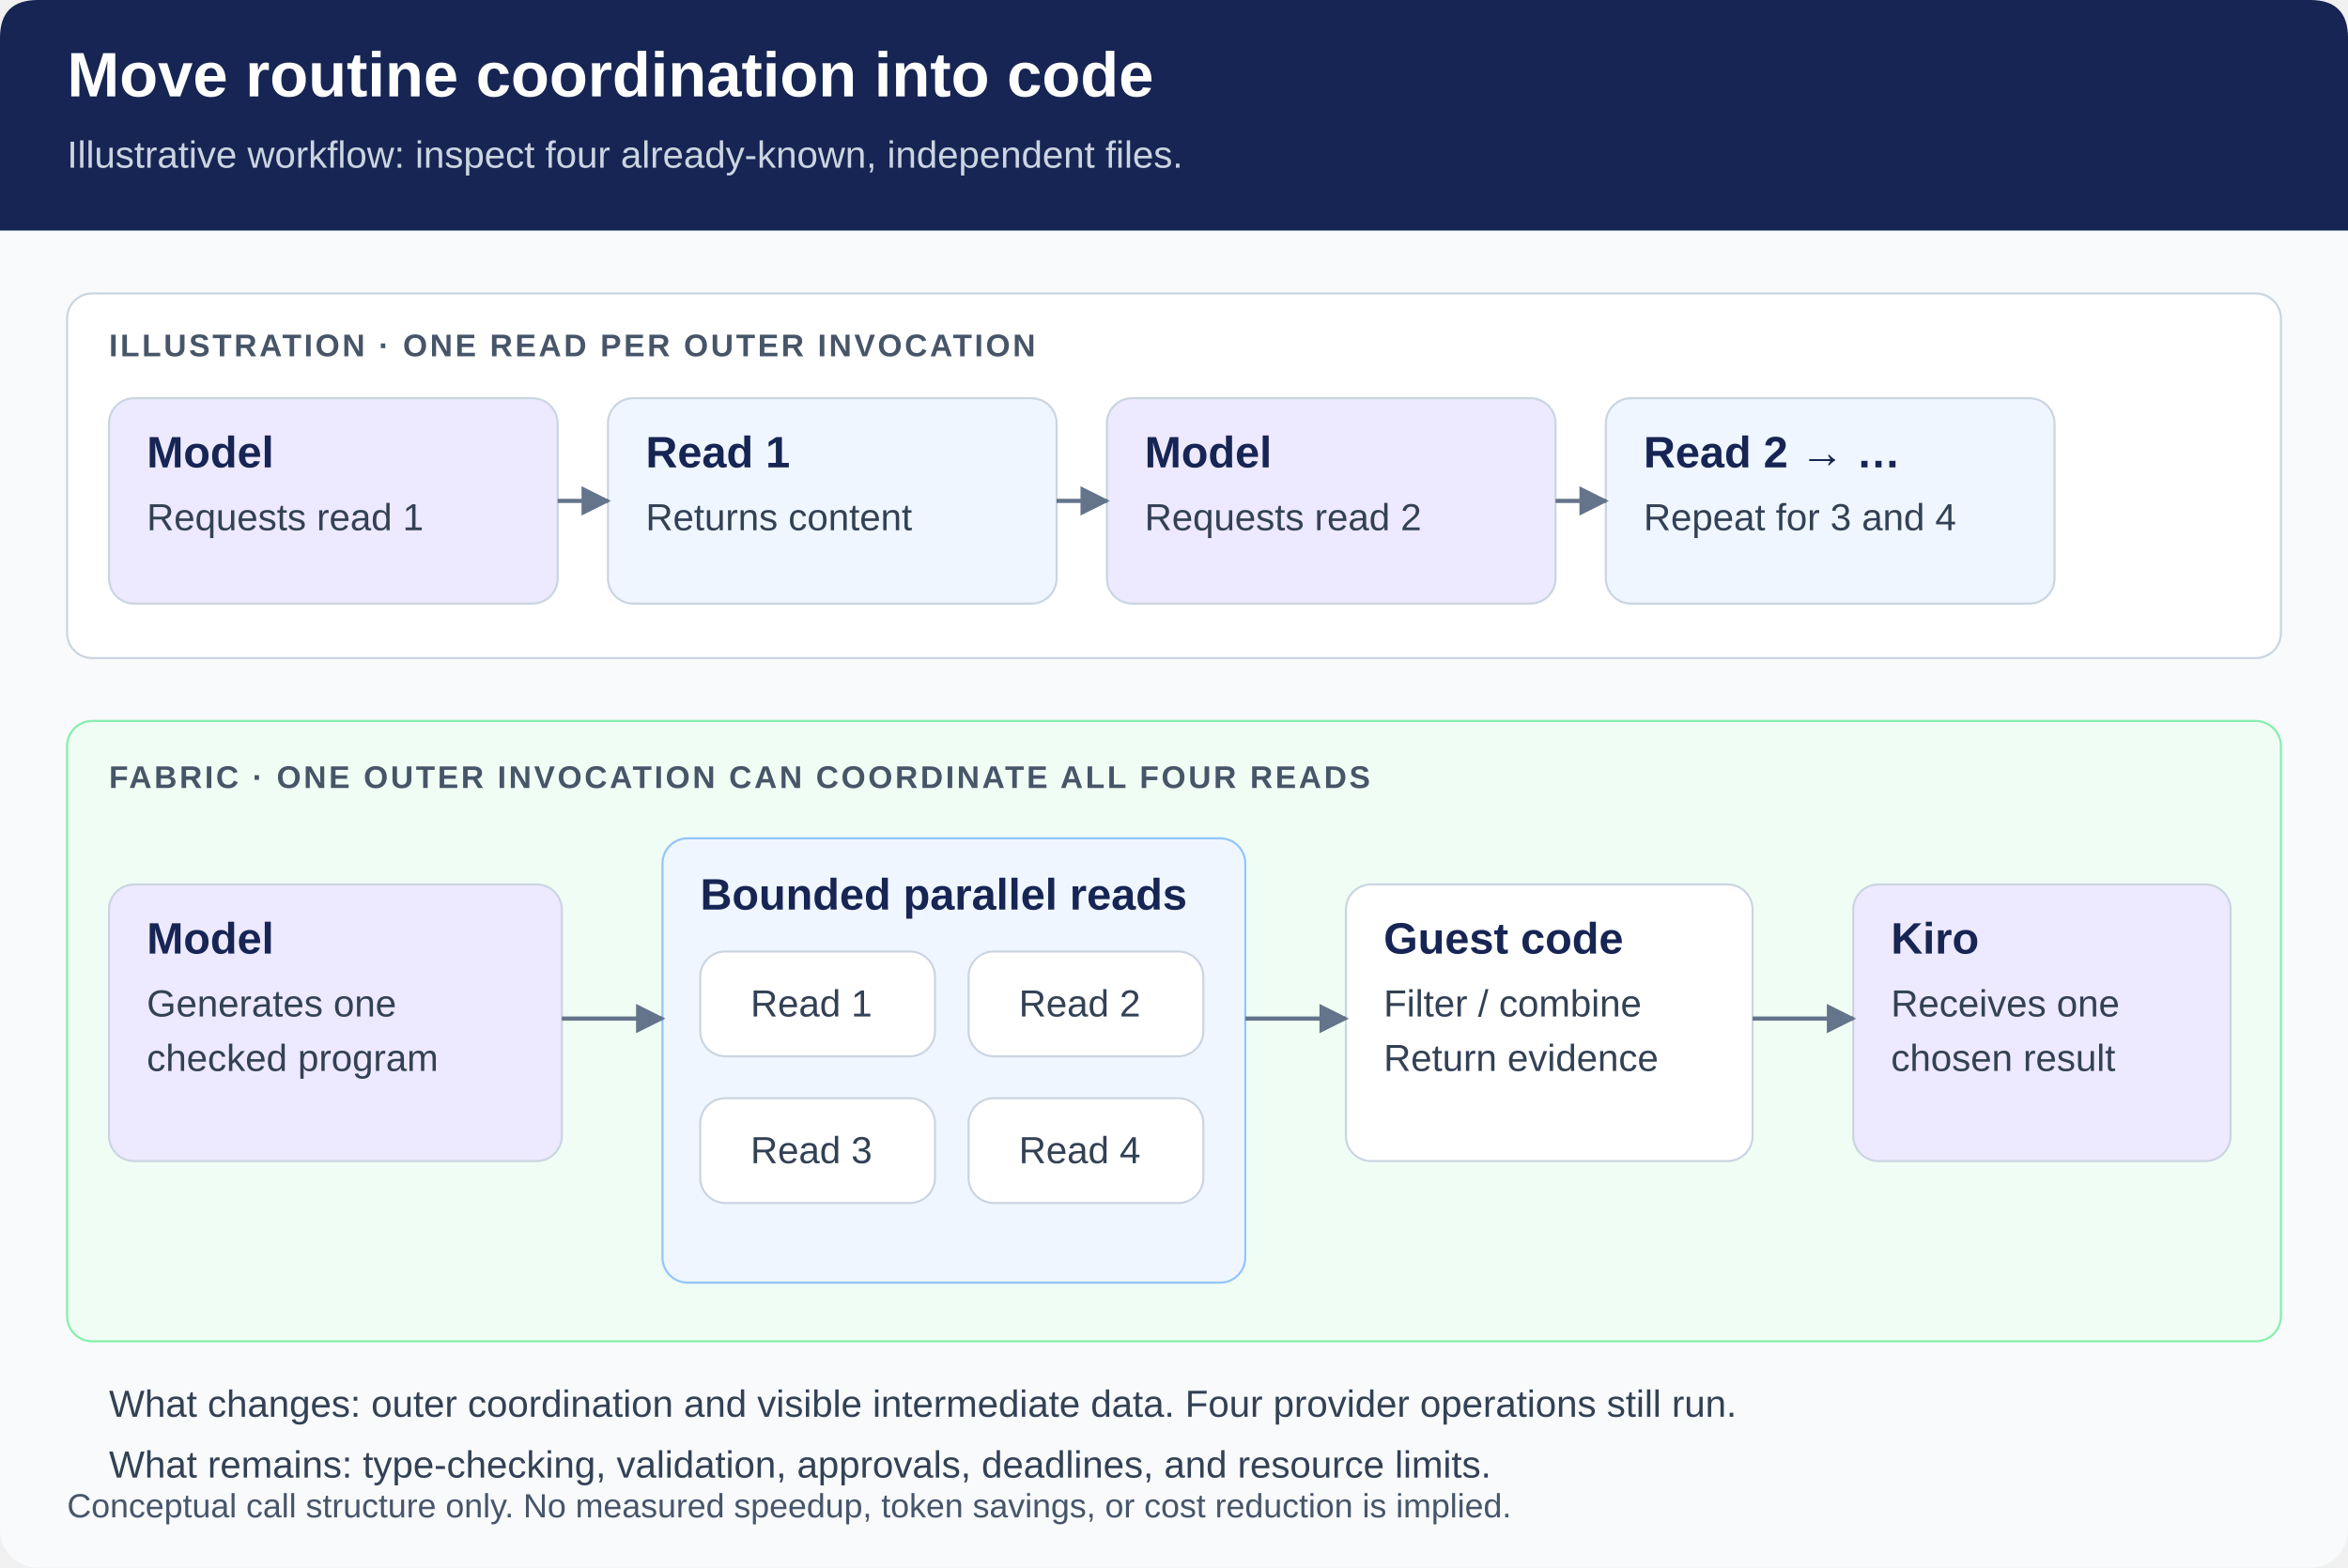
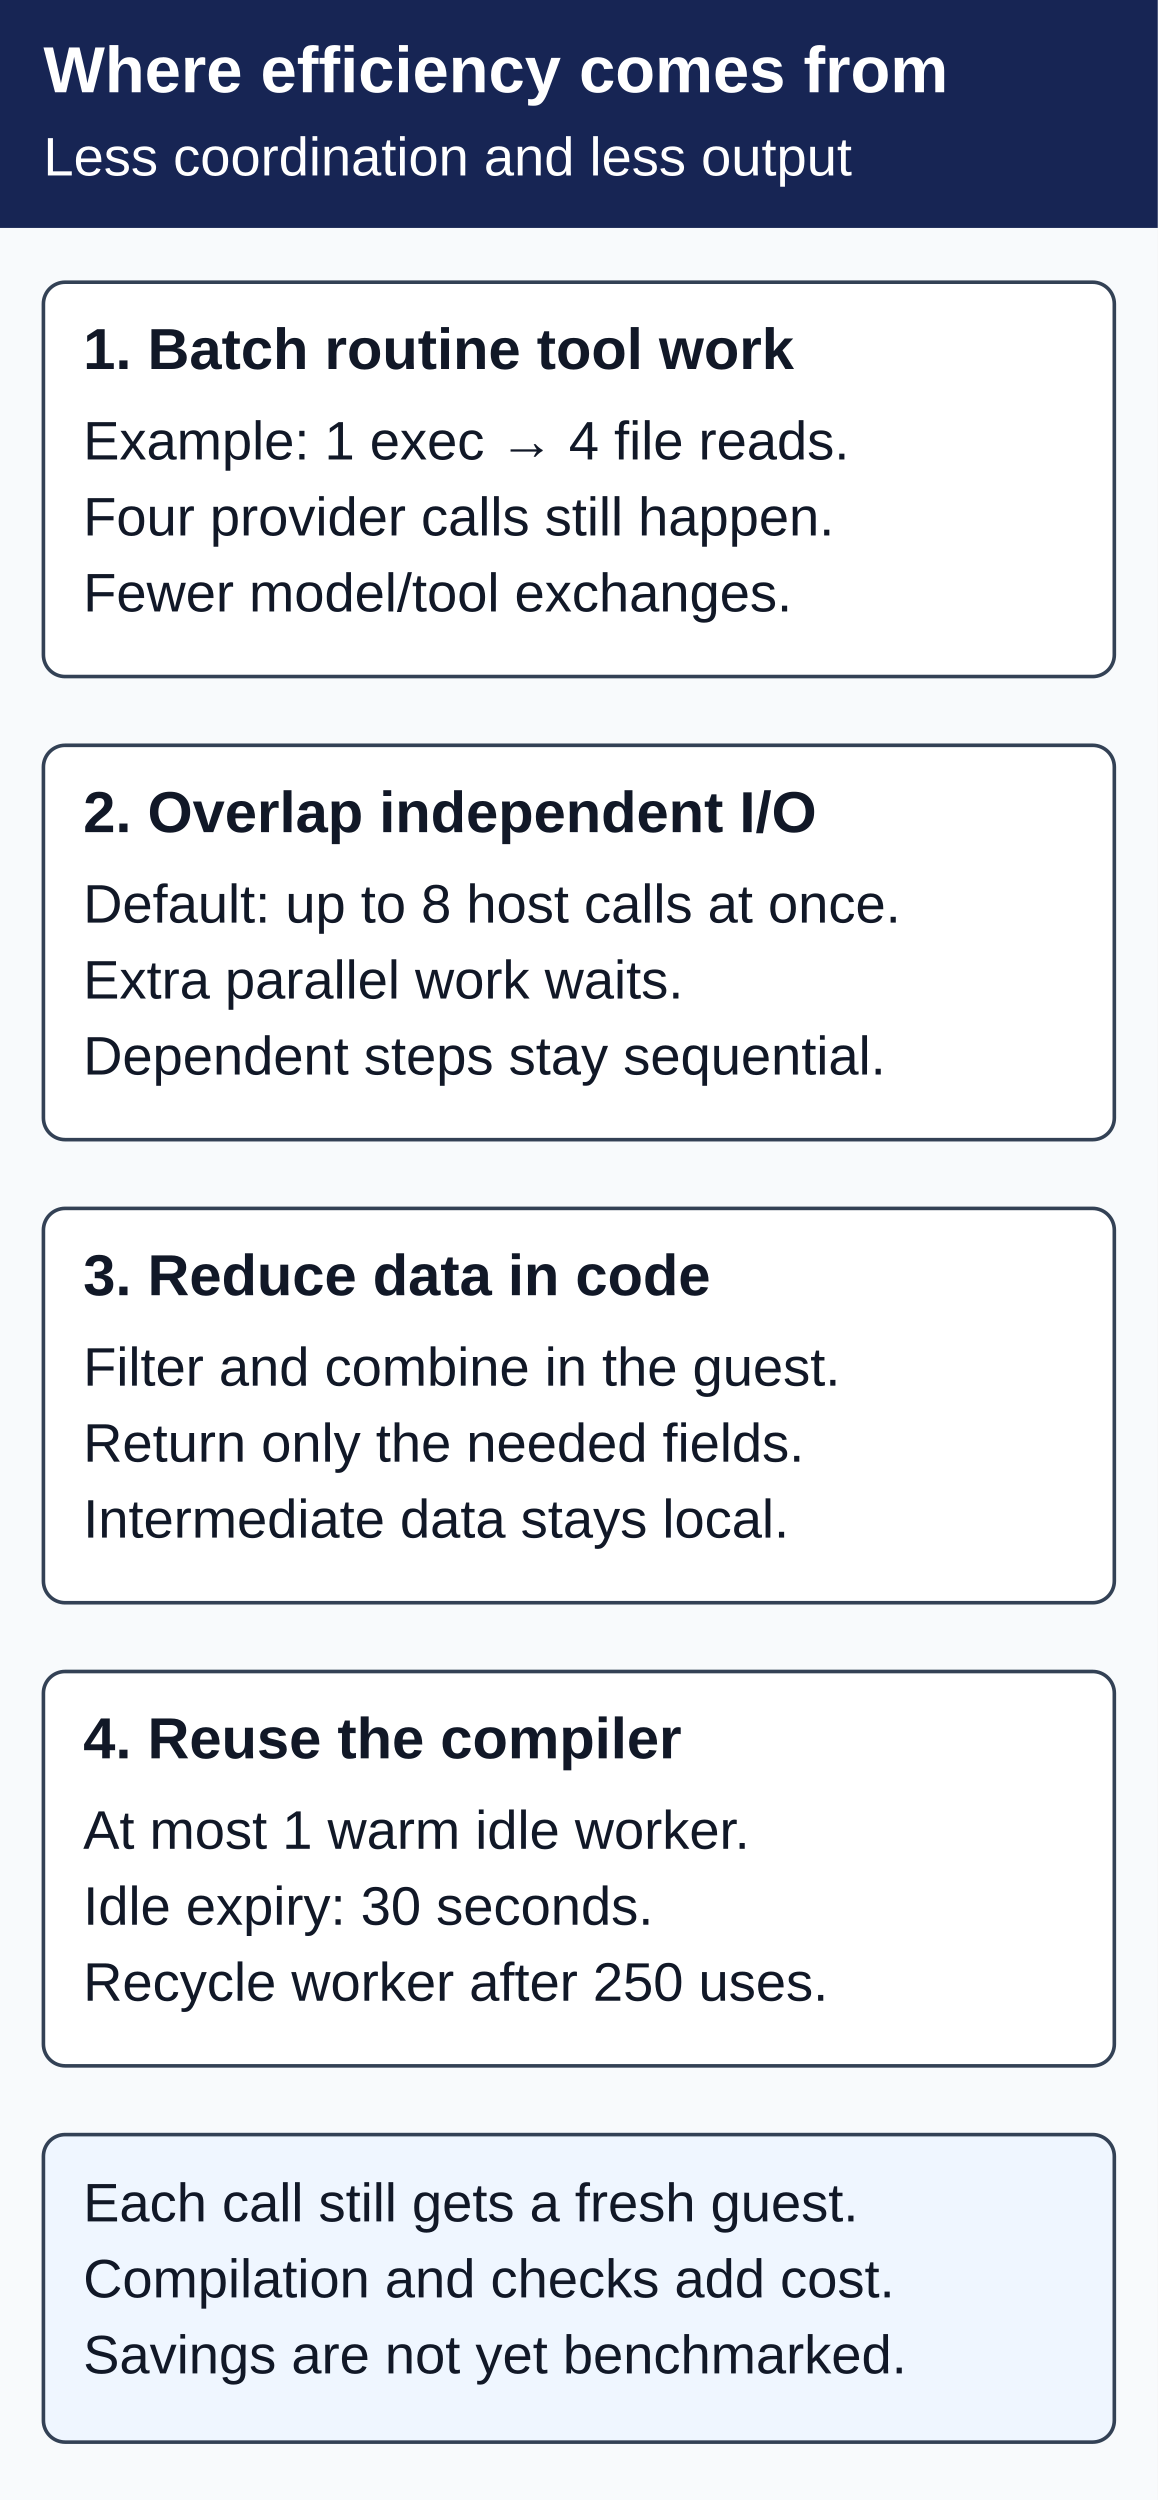
- <svg xmlns="http://www.w3.org/2000/svg" width="1120" height="748" viewBox="0 0 1120 748" role="img" aria-labelledby="title desc">
+ <svg xmlns="http://www.w3.org/2000/svg" width="640" height="1382" viewBox="0 0 640 1382" role="img" aria-labelledby="title desc">
  <defs>
-     <marker id="arrow" viewBox="0 0 10 10" refX="9" refY="5" markerWidth="7" markerHeight="7" orient="auto-start-reverse">
-       <path d="M0 0 10 5 0 10Z" fill="#64748b" />
+     <marker id="arrow" viewBox="0 0 10 10" refX="9" refY="5" markerWidth="4" markerHeight="4" orient="auto">
+       <path d="M0 0 10 5 0 10Z" fill="#334155" />
    </marker>
  </defs>
  <style>
- text{font-family:Arial,Helvetica,sans-serif;fill:#172554}
- .title{font-size:30px;font-weight:700;fill:#ffffff}
- .subtitle{font-size:18px;fill:#cbd5e1}
- .label{font-size:21px;font-weight:700}
- .body{font-size:18px;fill:#334155}
- .small{font-size:16px;fill:#475569}
- .eyebrow{font-size:15px;font-weight:700;letter-spacing:1.2px;fill:#475569}
- .line{stroke:#64748b;stroke-width:2;fill:none;marker-end:url(#arrow)}
+ text { font-family:Arial,Helvetica,sans-serif; fill:#111827; }
+ .title { font-size:36px; font-weight:700; fill:#ffffff; }
+ .subtitle { font-size:30px; fill:#ffffff; }
+ .label { font-size:32px; font-weight:700; }
+ .body { font-size:30px; }
+ .arrow { stroke:#334155; stroke-width:4; fill:none; marker-end:url(#arrow); }
</style>
-   <rect width="1120" height="748" rx="18" fill="#f8fafc" />
-   <path d="M18 0H1102Q1120 0 1120 18V110H0V18Q0 0 18 0Z" fill="#172554" />
-   <text x="32" y="46" class="title">Move routine coordination into code</text>
-   <text x="32" y="80" class="subtitle">Illustrative workflow: inspect four already-known, independent files.</text>
-   <rect x="32" y="140" width="1056" height="174" rx="12" fill="#ffffff" stroke="#cbd5e1" />
-   <text x="52" y="170" class="eyebrow">ILLUSTRATION · ONE READ PER OUTER INVOCATION</text>
+   <rect width="640" height="1382" fill="#f8fafc" />
+   <rect width="640" height="126" fill="#172554" />
+   <text x="24" y="51" class="title">Where efficiency comes from</text>
+   <text x="24" y="97" class="subtitle">Less coordination and less output</text>
  <g data-card="true">
-     <rect x="52" y="190" width="214" height="98" rx="12" fill="#ede9fe" stroke="#cbd5e1" />
-     <text x="70" y="223" class="label">Model</text>
-     <text x="70" y="253" class="body">Requests read 1</text>
+     <rect x="24" y="156" width="592" height="218" rx="12" fill="#ffffff" stroke="#334155" stroke-width="2" />
+     <text x="46" y="204" class="label">1. Batch routine tool work</text>
+     <text x="46" y="254" class="body">Example: 1 exec → 4 file reads.</text>
+     <text x="46" y="296" class="body">Four provider calls still happen.</text>
+     <text x="46" y="338" class="body">Fewer model/tool exchanges.</text>
  </g>
  <g data-card="true">
-     <rect x="290" y="190" width="214" height="98" rx="12" fill="#eff6ff" stroke="#cbd5e1" />
-     <text x="308" y="223" class="label">Read 1</text>
-     <text x="308" y="253" class="body">Returns content</text>
+     <rect x="24" y="412" width="592" height="218" rx="12" fill="#ffffff" stroke="#334155" stroke-width="2" />
+     <text x="46" y="460" class="label">2. Overlap independent I/O</text>
+     <text x="46" y="510" class="body">Default: up to 8 host calls at once.</text>
+     <text x="46" y="552" class="body">Extra parallel work waits.</text>
+     <text x="46" y="594" class="body">Dependent steps stay sequential.</text>
  </g>
  <g data-card="true">
-     <rect x="528" y="190" width="214" height="98" rx="12" fill="#ede9fe" stroke="#cbd5e1" />
-     <text x="546" y="223" class="label">Model</text>
-     <text x="546" y="253" class="body">Requests read 2</text>
+     <rect x="24" y="668" width="592" height="218" rx="12" fill="#ffffff" stroke="#334155" stroke-width="2" />
+     <text x="46" y="716" class="label">3. Reduce data in code</text>
+     <text x="46" y="766" class="body">Filter and combine in the guest.</text>
+     <text x="46" y="808" class="body">Return only the needed fields.</text>
+     <text x="46" y="850" class="body">Intermediate data stays local.</text>
  </g>
  <g data-card="true">
-     <rect x="766" y="190" width="214" height="98" rx="12" fill="#eff6ff" stroke="#cbd5e1" />
-     <text x="784" y="223" class="label">Read 2 → …</text>
-     <text x="784" y="253" class="body">Repeat for 3 and 4</text>
-   </g>
-   <path d="M266 239H290" class="line" />
-   <path d="M504 239H528" class="line" />
-   <path d="M742 239H766" class="line" />
-   <rect x="32" y="344" width="1056" height="296" rx="12" fill="#f0fdf4" stroke="#86efac" />
-   <text x="52" y="376" class="eyebrow">FABRIC · ONE OUTER INVOCATION CAN COORDINATE ALL FOUR READS</text>
-   <g data-card="true">
-     <rect x="52" y="422" width="216" height="132" rx="12" fill="#ede9fe" stroke="#cbd5e1" />
-     <text x="70" y="455" class="label">Model</text>
-     <text x="70" y="485" class="body">Generates one</text>
-     <text x="70" y="511" class="body">checked program</text>
-   </g>
-   <rect x="316" y="400" width="278" height="212" rx="12" fill="#eff6ff" stroke="#93c5fd" />
-   <text x="334" y="434" class="label">Bounded parallel reads</text>
-   <rect x="334" y="454" width="112" height="50" rx="12" fill="#ffffff" stroke="#cbd5e1" />
-   <text x="358" y="485" class="body">Read 1</text>
-   <rect x="462" y="454" width="112" height="50" rx="12" fill="#ffffff" stroke="#cbd5e1" />
-   <text x="486" y="485" class="body">Read 2</text>
-   <rect x="334" y="524" width="112" height="50" rx="12" fill="#ffffff" stroke="#cbd5e1" />
-   <text x="358" y="555" class="body">Read 3</text>
-   <rect x="462" y="524" width="112" height="50" rx="12" fill="#ffffff" stroke="#cbd5e1" />
-   <text x="486" y="555" class="body">Read 4</text>
-   <g data-card="true">
-     <rect x="642" y="422" width="194" height="132" rx="12" fill="#ffffff" stroke="#cbd5e1" />
-     <text x="660" y="455" class="label">Guest code</text>
-     <text x="660" y="485" class="body">Filter / combine</text>
-     <text x="660" y="511" class="body">Return evidence</text>
+     <rect x="24" y="924" width="592" height="218" rx="12" fill="#ffffff" stroke="#334155" stroke-width="2" />
+     <text x="46" y="972" class="label">4. Reuse the compiler</text>
+     <text x="46" y="1022" class="body">At most 1 warm idle worker.</text>
+     <text x="46" y="1064" class="body">Idle expiry: 30 seconds.</text>
+     <text x="46" y="1106" class="body">Recycle worker after 250 uses.</text>
  </g>
  <g data-card="true">
-     <rect x="884" y="422" width="180" height="132" rx="12" fill="#ede9fe" stroke="#cbd5e1" />
-     <text x="902" y="455" class="label">Kiro</text>
-     <text x="902" y="485" class="body">Receives one</text>
-     <text x="902" y="511" class="body">chosen result</text>
+     <rect x="24" y="1180" width="592" height="170" rx="12" fill="#eff6ff" stroke="#334155" stroke-width="2" />
+     <text x="46" y="1228" class="body">Each call still gets a fresh guest.</text>
+     <text x="46" y="1270" class="body">Compilation and checks add cost.</text>
+     <text x="46" y="1312" class="body">Savings are not yet benchmarked.</text>
  </g>
-   <path d="M268 486H316" class="line" />
-   <path d="M594 486H642" class="line" />
-   <path d="M836 486H884" class="line" />
-   <text x="52" y="676" class="body">What changes: outer coordination and visible intermediate data. Four provider operations still run.</text>
-   <text x="52" y="705" class="body">What remains: type-checking, validation, approvals, deadlines, and resource limits.</text>
-   <text x="32" y="724" class="small">Conceptual call structure only. No measured speedup, token savings, or cost reduction is implied.</text>
</svg>
